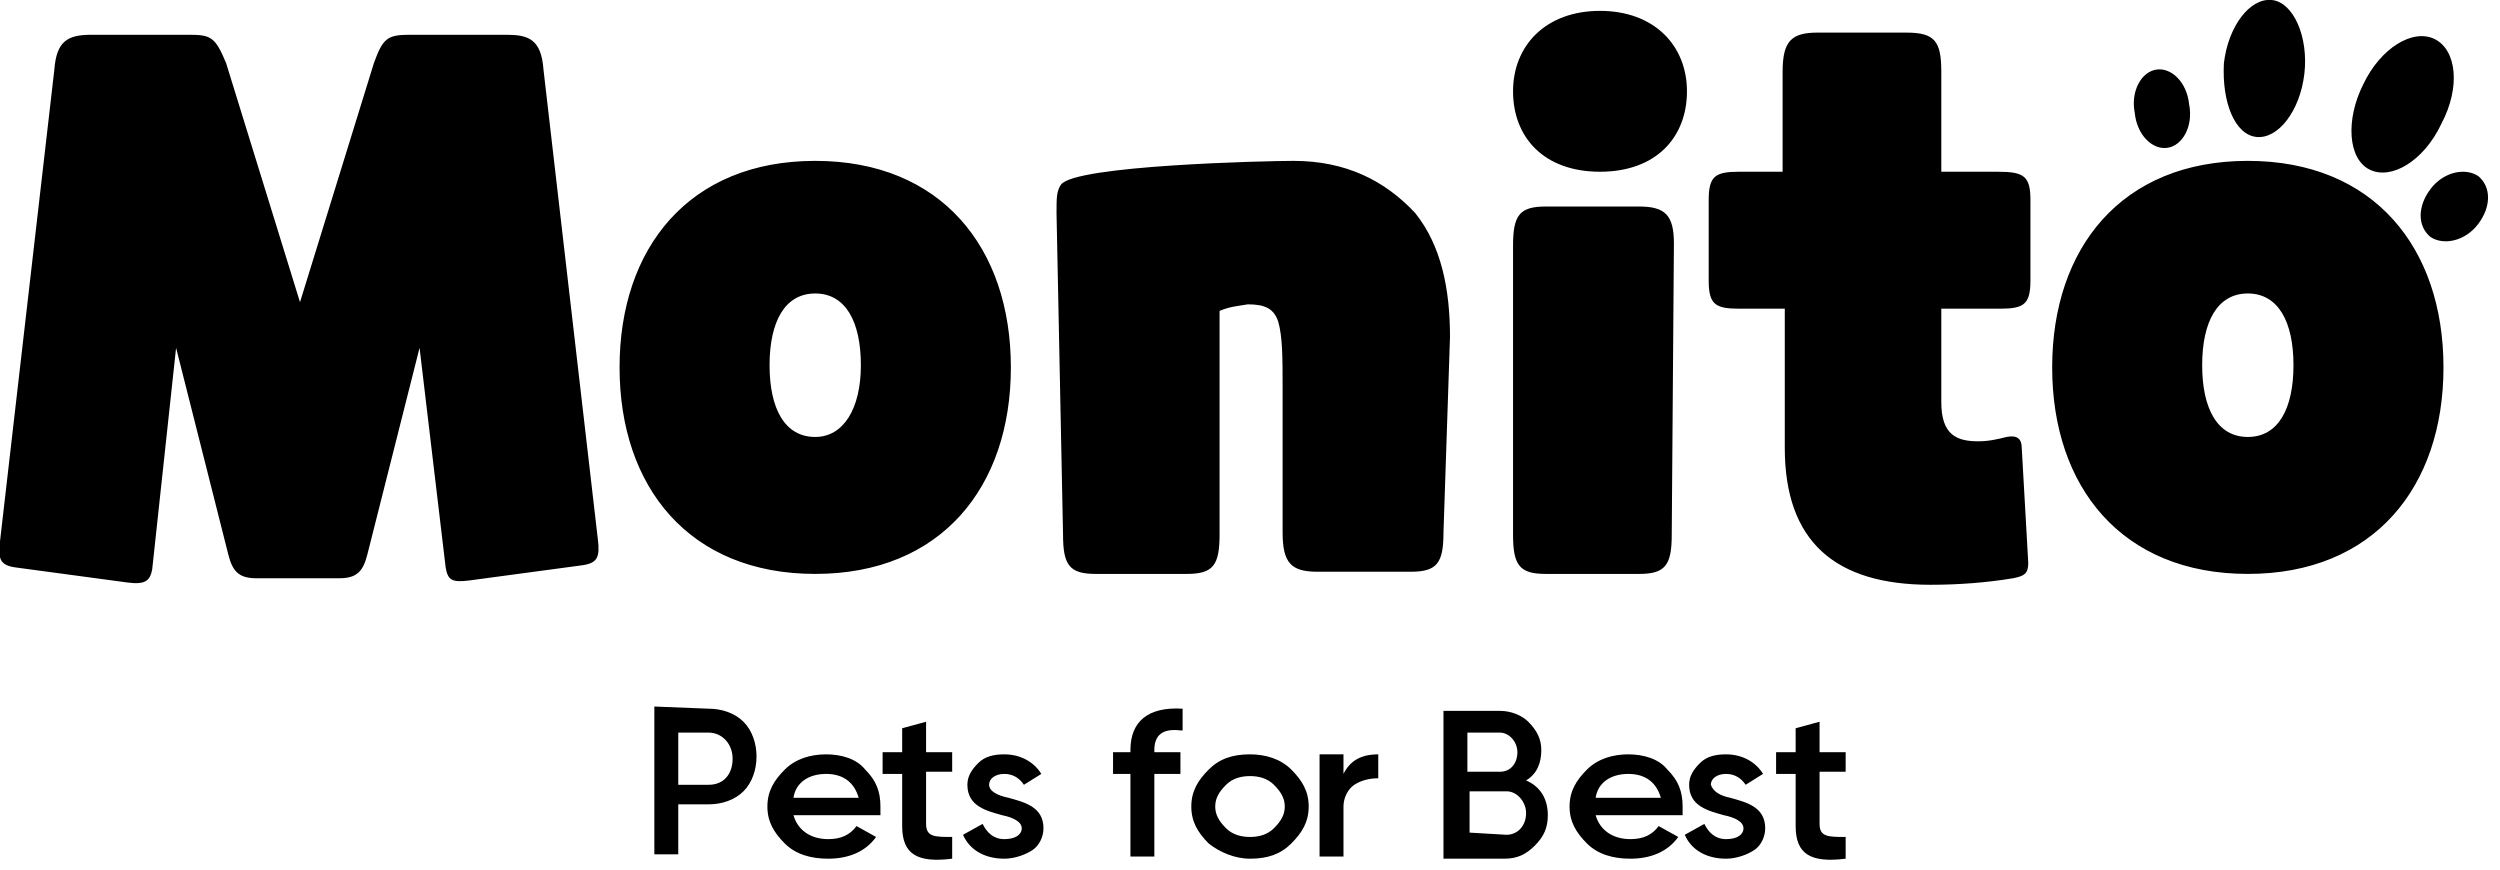
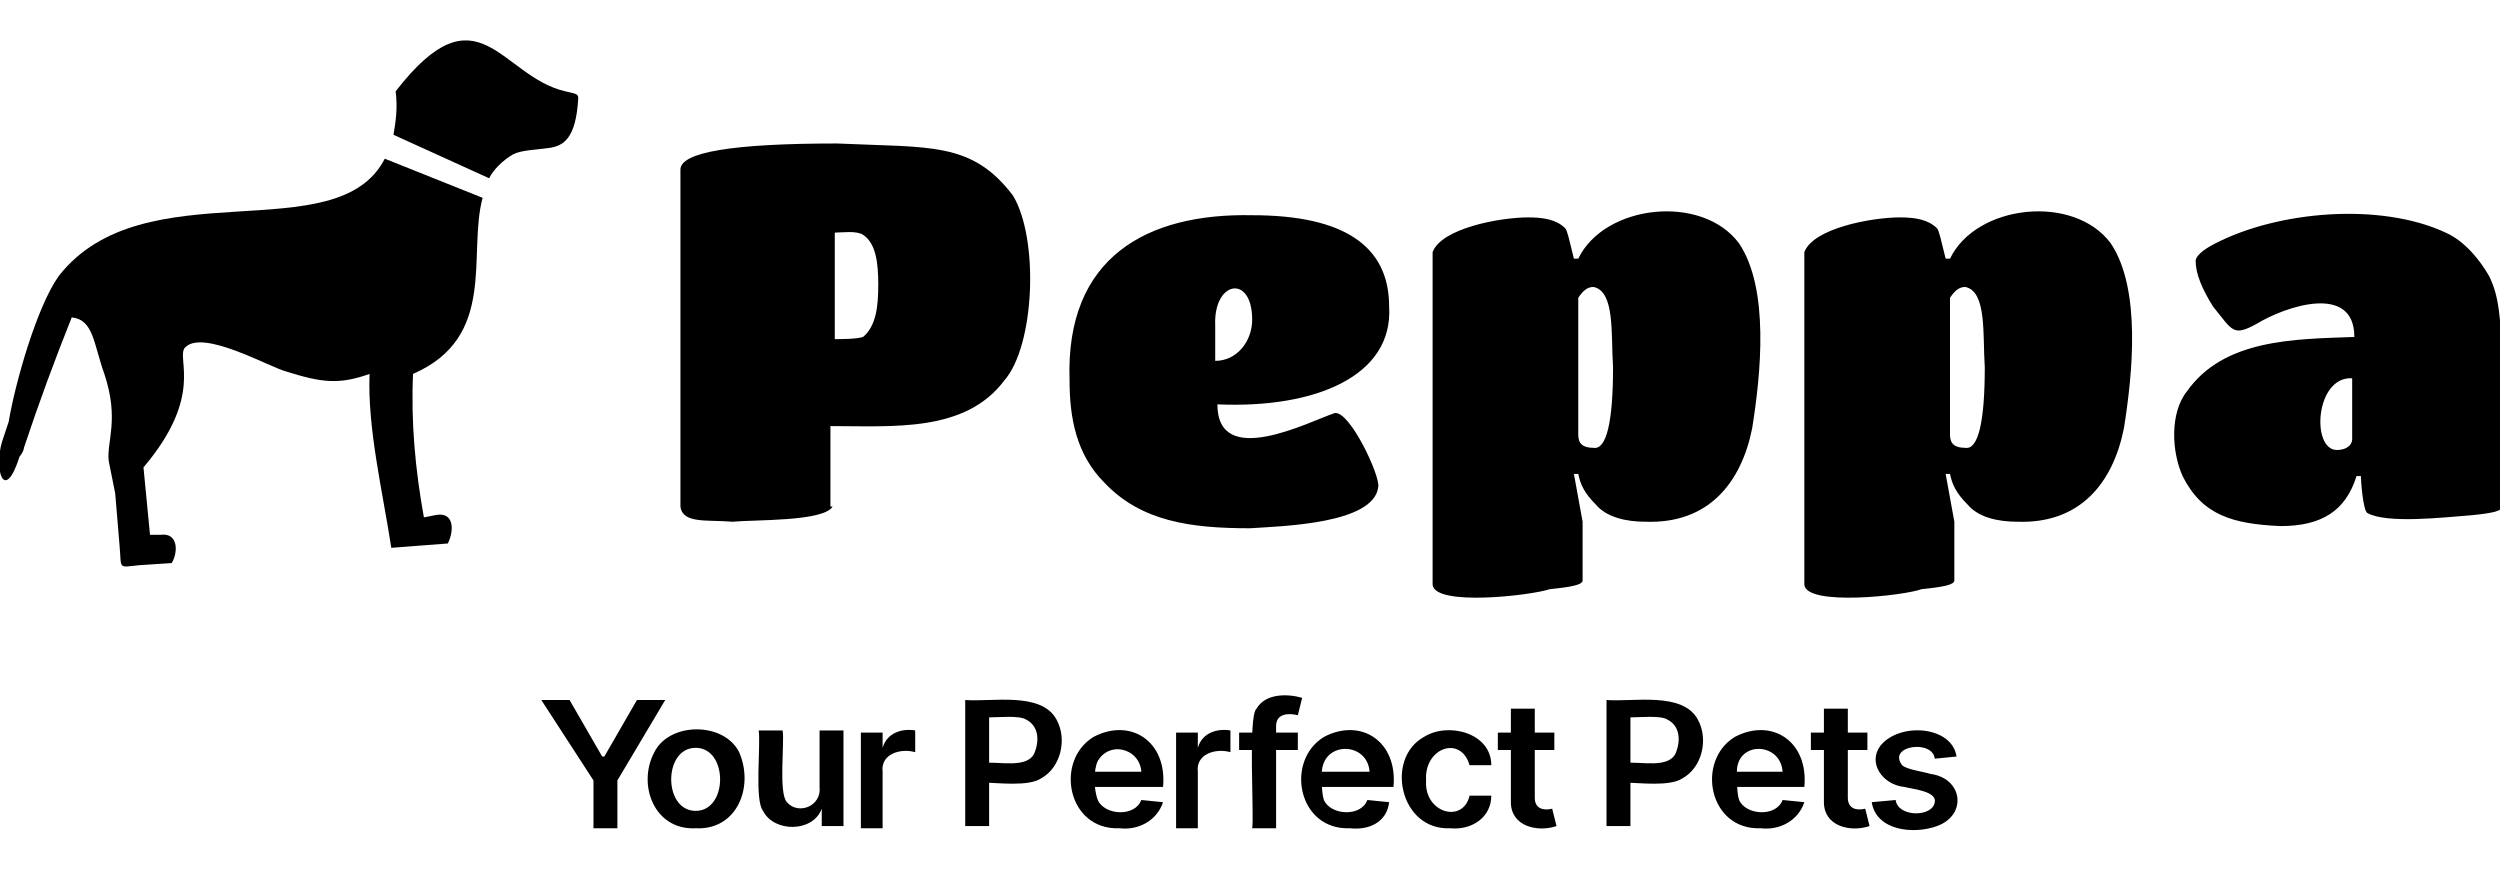
<svg xmlns="http://www.w3.org/2000/svg" xml:space="preserve" style="enable-background:new 0 0 115 40" viewBox="0 0 115 40">
-   <path d="M32.6 32.6c.6 0 1.2.2 1.6.6.4.4.6 1 .6 1.6 0 .6-.2 1.2-.6 1.6-.4.4-1 .6-1.6.6h-1.4v2.3h-1.1v-6.8l2.5.1zm0 3.5c.7 0 1.1-.5 1.1-1.2s-.5-1.2-1.1-1.2h-1.4v2.4h1.4zM36.5 37.5c.2.7.8 1.1 1.6 1.1.6 0 1-.2 1.3-.6l.9.5c-.5.7-1.3 1-2.2 1-.8 0-1.5-.2-2-.7-.5-.5-.8-1-.8-1.7s.3-1.2.8-1.7 1.2-.7 1.9-.7 1.4.2 1.8.7c.5.5.7 1 .7 1.7v.4h-4zm3-.8c-.2-.7-.7-1.1-1.5-1.1s-1.4.4-1.5 1.1h3zM43.8 35.5h-1.2v2.4c0 .6.4.6 1.2.6v1c-1.6.2-2.3-.2-2.3-1.5v-2.4h-.9v-1h.9v-1.1l1.1-.3v1.4h1.2v.9zM46.4 36.7c.7.2 1.6.4 1.6 1.4 0 .4-.2.8-.5 1-.3.2-.8.4-1.3.4-.9 0-1.6-.4-1.9-1.1l.9-.5c.2.4.5.7 1 .7s.8-.2.8-.5-.4-.5-.9-.6c-.7-.2-1.6-.4-1.6-1.4 0-.4.2-.7.5-1 .3-.3.7-.4 1.2-.4.8 0 1.4.4 1.7.9l-.8.5c-.2-.3-.5-.5-.9-.5s-.7.2-.7.5.4.5.9.6zM54.3 33.6c-.8-.1-1.2.2-1.2.9v.1h1.2v1h-1.2v3.8H52v-3.8h-.8v-1h.8v-.1c0-1.3.8-2 2.4-1.9v1zM55.6 38.8c-.5-.5-.8-1-.8-1.7s.3-1.2.8-1.7 1.1-.7 1.9-.7c.7 0 1.4.2 1.9.7.5.5.8 1 .8 1.7s-.3 1.2-.8 1.7-1.1.7-1.9.7c-.7 0-1.4-.3-1.9-.7zm1.9-.3c.4 0 .8-.1 1.1-.4.3-.3.5-.6.5-1s-.2-.7-.5-1c-.3-.3-.7-.4-1.1-.4-.4 0-.8.1-1.1.4-.3.3-.5.6-.5 1s.2.7.5 1c.3.3.7.4 1.1.4zM61.8 35.6c.3-.6.8-.9 1.6-.9v1.1c-.4 0-.8.1-1.1.3-.3.2-.5.6-.5 1v2.3h-1.1v-4.7h1.1v.9zM71.2 37.5c0 .6-.2 1-.6 1.4-.4.4-.8.6-1.4.6h-2.8v-6.8H69c.5 0 1 .2 1.3.5.4.4.6.8.6 1.3 0 .6-.2 1.1-.7 1.4.7.3 1 .9 1 1.6zm-3.7-3.8v1.8H69c.5 0 .8-.4.8-.9s-.4-.9-.8-.9h-1.5zm1.8 4.7c.5 0 .9-.4.9-1 0-.5-.4-1-.9-1h-1.7v1.9l1.7.1zM73.4 37.5c.2.7.8 1.1 1.6 1.1.6 0 1-.2 1.3-.6l.9.5c-.5.7-1.3 1-2.2 1-.8 0-1.5-.2-2-.7-.5-.5-.8-1-.8-1.7s.3-1.2.8-1.7 1.2-.7 1.9-.7 1.4.2 1.8.7c.5.5.7 1 .7 1.7v.4h-4zm3-.8c-.2-.7-.7-1.1-1.5-1.1s-1.4.4-1.5 1.1h3zM79.6 36.7c.7.2 1.6.4 1.6 1.4 0 .4-.2.8-.5 1-.3.2-.8.4-1.3.4-.9 0-1.6-.4-1.9-1.1l.9-.5c.2.4.5.7 1 .7s.8-.2.8-.5-.4-.5-.9-.6c-.7-.2-1.6-.4-1.6-1.4 0-.4.2-.7.5-1 .3-.3.7-.4 1.2-.4.8 0 1.4.4 1.7.9l-.8.5c-.2-.3-.5-.5-.9-.5s-.7.2-.7.5c.1.3.4.5.9.6zM84.9 35.5h-1.2v2.4c0 .6.4.6 1.2.6v1c-1.6.2-2.3-.2-2.3-1.5v-2.4h-.9v-1h.9v-1.1l1.1-.3v1.4h1.2v.9zM25 3.2c-.1-1.4-.7-1.6-1.7-1.6h-4.5c-1 0-1.2.2-1.6 1.3l-3.4 11-3.4-11c-.5-1.2-.7-1.3-1.7-1.3H4.2c-1.1 0-1.6.3-1.7 1.6L0 24.9c-.1.8 0 1.1.7 1.2l5.2.7c.8.1 1-.1 1.1-.6L8.1 16l2.4 9.5c.2.8.5 1.1 1.3 1.1h3.8c.8 0 1.1-.3 1.3-1.1l2.4-9.5 1.2 10.1c.1.6.3.7 1.1.6l5.2-.7c.7-.1.8-.4.7-1.2L25 3.2zM37.5 7.4c-5.8 0-9 4-9 9.5s3.2 9.5 9 9.5 9-4 9-9.5-3.2-9.5-9-9.5zm0 12.7c-1.4 0-2.1-1.3-2.1-3.3s.7-3.3 2.1-3.3c1.4 0 2.1 1.3 2.1 3.3s-.8 3.3-2.1 3.3zM59.5 7.4c-1.2 0-10.1.2-10.7 1.1-.2.3-.2.6-.2 1.3l.3 14.8c0 1.4.3 1.8 1.5 1.8h4.2c1.2 0 1.5-.4 1.5-1.8V14.3c.5-.2.7-.2 1.3-.3.8 0 1.2.2 1.4.8.2.7.2 1.7.2 3.1v6.6c0 1.4.4 1.8 1.6 1.8h4.3c1.2 0 1.5-.4 1.5-1.8l.3-9c0-2.2-.4-4.2-1.6-5.7-1.4-1.5-3.2-2.4-5.6-2.4zM75.4 9.5h-4.3c-1.2 0-1.5.4-1.5 1.8v13.3c0 1.4.3 1.8 1.5 1.8h4.3c1.2 0 1.5-.4 1.5-1.8l.1-13.4c0-1.3-.4-1.7-1.6-1.7zM73.6.5c-2.5 0-4 1.6-4 3.7s1.4 3.7 4 3.7 4-1.6 4-3.7-1.5-3.7-4-3.7zM91.9 7.9h-2.6V3.3c0-1.4-.3-1.8-1.6-1.8h-4.1c-1.2 0-1.6.4-1.6 1.8v4.6h-2c-1.1 0-1.4.2-1.4 1.3v3.7c0 1.1.3 1.3 1.4 1.3h2.1v6.4c0 4.3 2.3 6.3 6.7 6.3 1.3 0 2.6-.1 3.8-.3.5-.1.7-.2.7-.7l-.3-5.3c0-.4-.2-.6-.7-.5-.4.1-.8.2-1.3.2-1 0-1.7-.3-1.7-1.8v-4.3H92c1.1 0 1.4-.2 1.4-1.3V9.2c0-1.1-.3-1.3-1.5-1.3zM103.4 7.4c-5.8 0-9 4-9 9.5s3.2 9.5 9 9.5 9-4 9-9.5-3.2-9.5-9-9.5zm0 12.7c-1.4 0-2.1-1.3-2.1-3.3s.7-3.3 2.1-3.3c1.4 0 2.1 1.3 2.1 3.3s-.7 3.3-2.1 3.3zM114 8.1c-.6-.4-1.6-.2-2.2.6-.6.8-.6 1.7 0 2.2.6.4 1.6.2 2.2-.6.6-.8.6-1.7 0-2.2zM99.7 6.8c.7-.1 1.2-1 1-2-.1-1-.8-1.7-1.5-1.6-.7.1-1.2 1-1 2 .1 1 .8 1.7 1.5 1.6zM109 7.8c1 .5 2.5-.4 3.3-2.1.9-1.7.7-3.4-.3-3.9s-2.5.4-3.3 2.1c-.8 1.6-.7 3.4.3 3.9zM103.8 6.3c1 .1 2-1.2 2.2-2.9.2-1.7-.5-3.3-1.5-3.4-1-.1-2 1.2-2.2 2.9-.1 1.8.5 3.3 1.5 3.4z" />
+   <path d="M18.2 4.2C22-.7 23 3.5 26 4.2c.4.1.6.1.6.3-.1 1.9-.7 2.2-1.3 2.3-.7.1-1.3.1-1.7.3-.5.3-.9.7-1.1 1.1l-4.4-2c.1-.6.2-1.2.1-2zm4 4.9c-.7 2.6.7 6.4-3.2 8.1-.1 2.2.1 4.4.5 6.6l.5-.1c.9-.2.9.7.6 1.3l-2.6.2c-.4-2.6-1.1-5.5-1-8-1.4.5-2.2.4-3.8-.1-.8-.2-3.9-2-4.7-1.1-.4.5.9 2.2-1.9 5.5l.3 3.1h.5c.8-.1.8.8.5 1.3l-1.5.1c-1 .1-.8.2-.9-.9l-.2-2.4-.3-1.5c-.1-.9.5-1.9-.2-4-.5-1.4-.5-2.5-1.5-2.6-.8 2-1.5 3.9-2.2 6 0 .1-.1.3-.2.4-.7 2.2-1.2.6-.8-.7l.3-.9c.3-1.8 1.3-5.3 2.3-6.7 3.9-5 12.8-1.1 15-5.4l4.5 1.8z" style="fill-rule:evenodd;clip-rule:evenodd" />
+   <path d="M38.3 23.3c-.4.7-3.6.6-4.6.7-1.2-.1-2.3.1-2.4-.7V7.8c0-.8 2.4-1.2 7.2-1.2 4.3.2 6.2-.1 8.1 2.4 1.2 2 1 6.9-.4 8.5-1.8 2.4-5.1 2.1-8 2.1v3.7zm0-7.7c.4 0 1.1 0 1.4-.1.6-.5.7-1.4.7-2.4s-.1-1.9-.7-2.3c-.3-.2-1-.1-1.3-.1v4.9zm17.7 3c0 3 4.2.8 5.4.4.7-.1 2.1 2.9 2 3.4-.2 1.7-4.4 1.8-5.9 1.9-2.7 0-5-.3-6.7-2.1-1.3-1.3-1.6-3-1.6-4.7-.2-5.7 3.6-7.7 8.4-7.6 4.2 0 6.3 1.4 6.3 4.2.2 3.2-3.4 4.7-7.9 4.5zm-.1-3.6v1.6c1 0 1.7-.9 1.7-1.9 0-2.1-1.8-1.8-1.7.3zm10 11.9V11.6c.4-1.1 3.1-1.6 4.4-1.6.7 0 1.3.1 1.7.5.1.1.2.6.4 1.4h.2c1.2-2.5 5.7-3 7.4-.7 1.4 2.1 1 6 .6 8.5-.5 2.5-2 4.4-4.9 4.3-.9 0-1.8-.2-2.3-.8-.5-.5-.7-.9-.8-1.4h-.2l.4 2.2v2.7c0 .2-.5.3-1.5.4-.9.3-5.3.8-5.4-.2zm8.3-10c-.1-1.5.1-3.5-.9-3.7-.3 0-.5.2-.7.5V20c0 .4.2.6.7.6.6.1.9-1.2.9-3.7zm8.8 10V11.6c.4-1.1 3.1-1.6 4.4-1.6.7 0 1.3.1 1.7.5.1.1.2.6.4 1.4h.2c1.2-2.5 5.7-3 7.4-.7 1.4 2.1 1 6 .6 8.5-.5 2.5-2 4.4-4.9 4.3-.9 0-1.8-.2-2.3-.8-.5-.5-.7-.9-.8-1.4h-.2l.4 2.2v2.7c0 .2-.5.3-1.5.4-.8.3-5.3.8-5.4-.2zm8.3-10c-.1-1.5.1-3.5-.9-3.7-.3 0-.5.2-.7.5V20c0 .4.2.6.7.6.6.1.9-1.2.9-3.7zm13.6 7.3c-2.2-.1-3.6-.5-4.5-2.3-.5-1.1-.6-2.9.2-3.9 1.7-2.4 4.9-2.4 7.7-2.5 0-2.5-3.2-1.4-4.5-.6-1.1.6-1.1.3-2-.8-.5-.8-.8-1.5-.8-2.1 0-.2.3-.5.9-.8 2.9-1.5 7.6-1.9 10.6-.5.9.4 1.6 1.3 2 2 .5 1 .5 2.1.6 3.4v7.2c0 .2-.4.3-1.4.4-1.3.1-3.9.4-4.8-.1-.2-.1-.3-1.5-.3-1.7h-.2c-.5 1.6-1.6 2.3-3.5 2.3zm3.3-4v-2.8c-1.7-.1-1.9 3.3-.7 3.3.4 0 .7-.2.7-.5zM24.9 32.2h1.3l1.5 2.6h.1l1.5-2.6h1.3l-2.2 3.7v2.2h-1.1v-2.2l-2.4-3.7zm7.1 5.9c-1.9.1-2.7-2-1.9-3.5.7-1.4 3.2-1.4 3.9 0 .7 1.6-.1 3.6-2 3.5zm0-.8c1.5 0 1.5-2.9 0-2.9s-1.5 2.9 0 2.9zm5.7-1.1v-2.6h1.1V38h-1v-.8c-.4 1.1-2.2 1.1-2.7.1-.4-.5-.1-3-.2-3.7H36c.1.5-.2 2.9.2 3.3.5.6 1.6.2 1.5-.7zm1.9 1.9v-4.4h1v.7c.2-.7.9-.9 1.5-.8v1c-.7-.2-1.6.1-1.5.9v2.6h-1zm4.8 0v-5.9c1.2.1 3.5-.4 4.2.9.5.9.2 2.2-.7 2.7-.6.4-2 .2-2.7.2v-.9c.7-.1 2.1.3 2.4-.5.2-.5.2-1.2-.4-1.5-.3-.2-1.3-.1-1.7-.1v5h-1.1zm7.1 0c-2.4.1-3-3.1-1.2-4.2 1.7-.9 3.4.2 3.2 2.3h-3.8v-.7H53l-.5.2c.1-1.2-1.4-1.7-2-.7-.2.4-.2 1.3 0 1.8.3.7 1.7.8 2 0l1 .1c-.3.9-1.2 1.3-2 1.2zm2.6 0v-4.4h1v.7c.2-.7.9-.9 1.5-.8v1c-.7-.2-1.6.1-1.5.9v2.6h-1zm5.6-4.4v.8H57v-.8h2.7zm-2.1 4.4c.1-.5-.2-5.2.2-5.5.4-.7 1.4-.7 2.1-.5l-.2.8c-.4-.1-1-.1-1 .5v4.7h-1.1zm4.5 0c-2.4.1-3-3.1-1.2-4.2 1.7-.9 3.4.2 3.2 2.3h-3.8v-.7h3.2l-.5.2c.1-1.6-2.2-1.7-2.2-.1 0 .4 0 .9.1 1.2.3.7 1.7.8 2 0l1 .1c-.1.9-.9 1.3-1.8 1.2zm4.6 0c-2.3.1-3-3.2-1.2-4.2 1.1-.7 3.1-.2 3.1 1.3h-1c-.4-1.4-2.1-.8-2 .7-.1 1.5 1.7 2 2 .7h1c0 1-.9 1.6-1.9 1.5zm4.8-4.4v.8h-2.6v-.8h2.6zm-2-1.1h1.1v4.1c0 .5.4.6.8.5l.2.8c-.9.3-2.1 0-2.1-1.1v-4.3zm4.4 5.5v-5.9c1.2.1 3.5-.4 4.2.9.5.9.2 2.2-.7 2.7-.6.4-2 .2-2.7.2v-.9c.7-.1 2.1.3 2.4-.5.2-.5.2-1.2-.4-1.5-.3-.2-1.3-.1-1.7-.1v5h-1.1zm7.1 0c-2.4.1-3-3.1-1.2-4.2 1.7-.9 3.4.2 3.2 2.3h-3.8v-.7h3.2l-.4.2c.1-1.6-2.2-1.7-2.1-.1 0 .4 0 .9.1 1.2.3.7 1.7.8 2 0l1 .1c-.3.9-1.2 1.3-2 1.2zm4.9-4.4v.8h-2.6v-.8h2.6zm-2-1.1H85v4.1c0 .5.4.6.8.5l.2.8c-.9.3-2.1 0-2.1-1.1v-4.3zm6.1 2.2-1 .1c-.1-.9-2.2-.6-1.5.3.2.2 1 .3 1.3.4 1.5.2 1.7 1.9.3 2.4-1.1.4-2.8.2-3-1.1l1.1-.1c.1.8 1.7.8 1.8.1.1-.5-1-.6-1.4-.7-1-.1-1.7-1.1-1.1-1.9.9-1.1 3.3-.9 3.5.5z" />
</svg>
